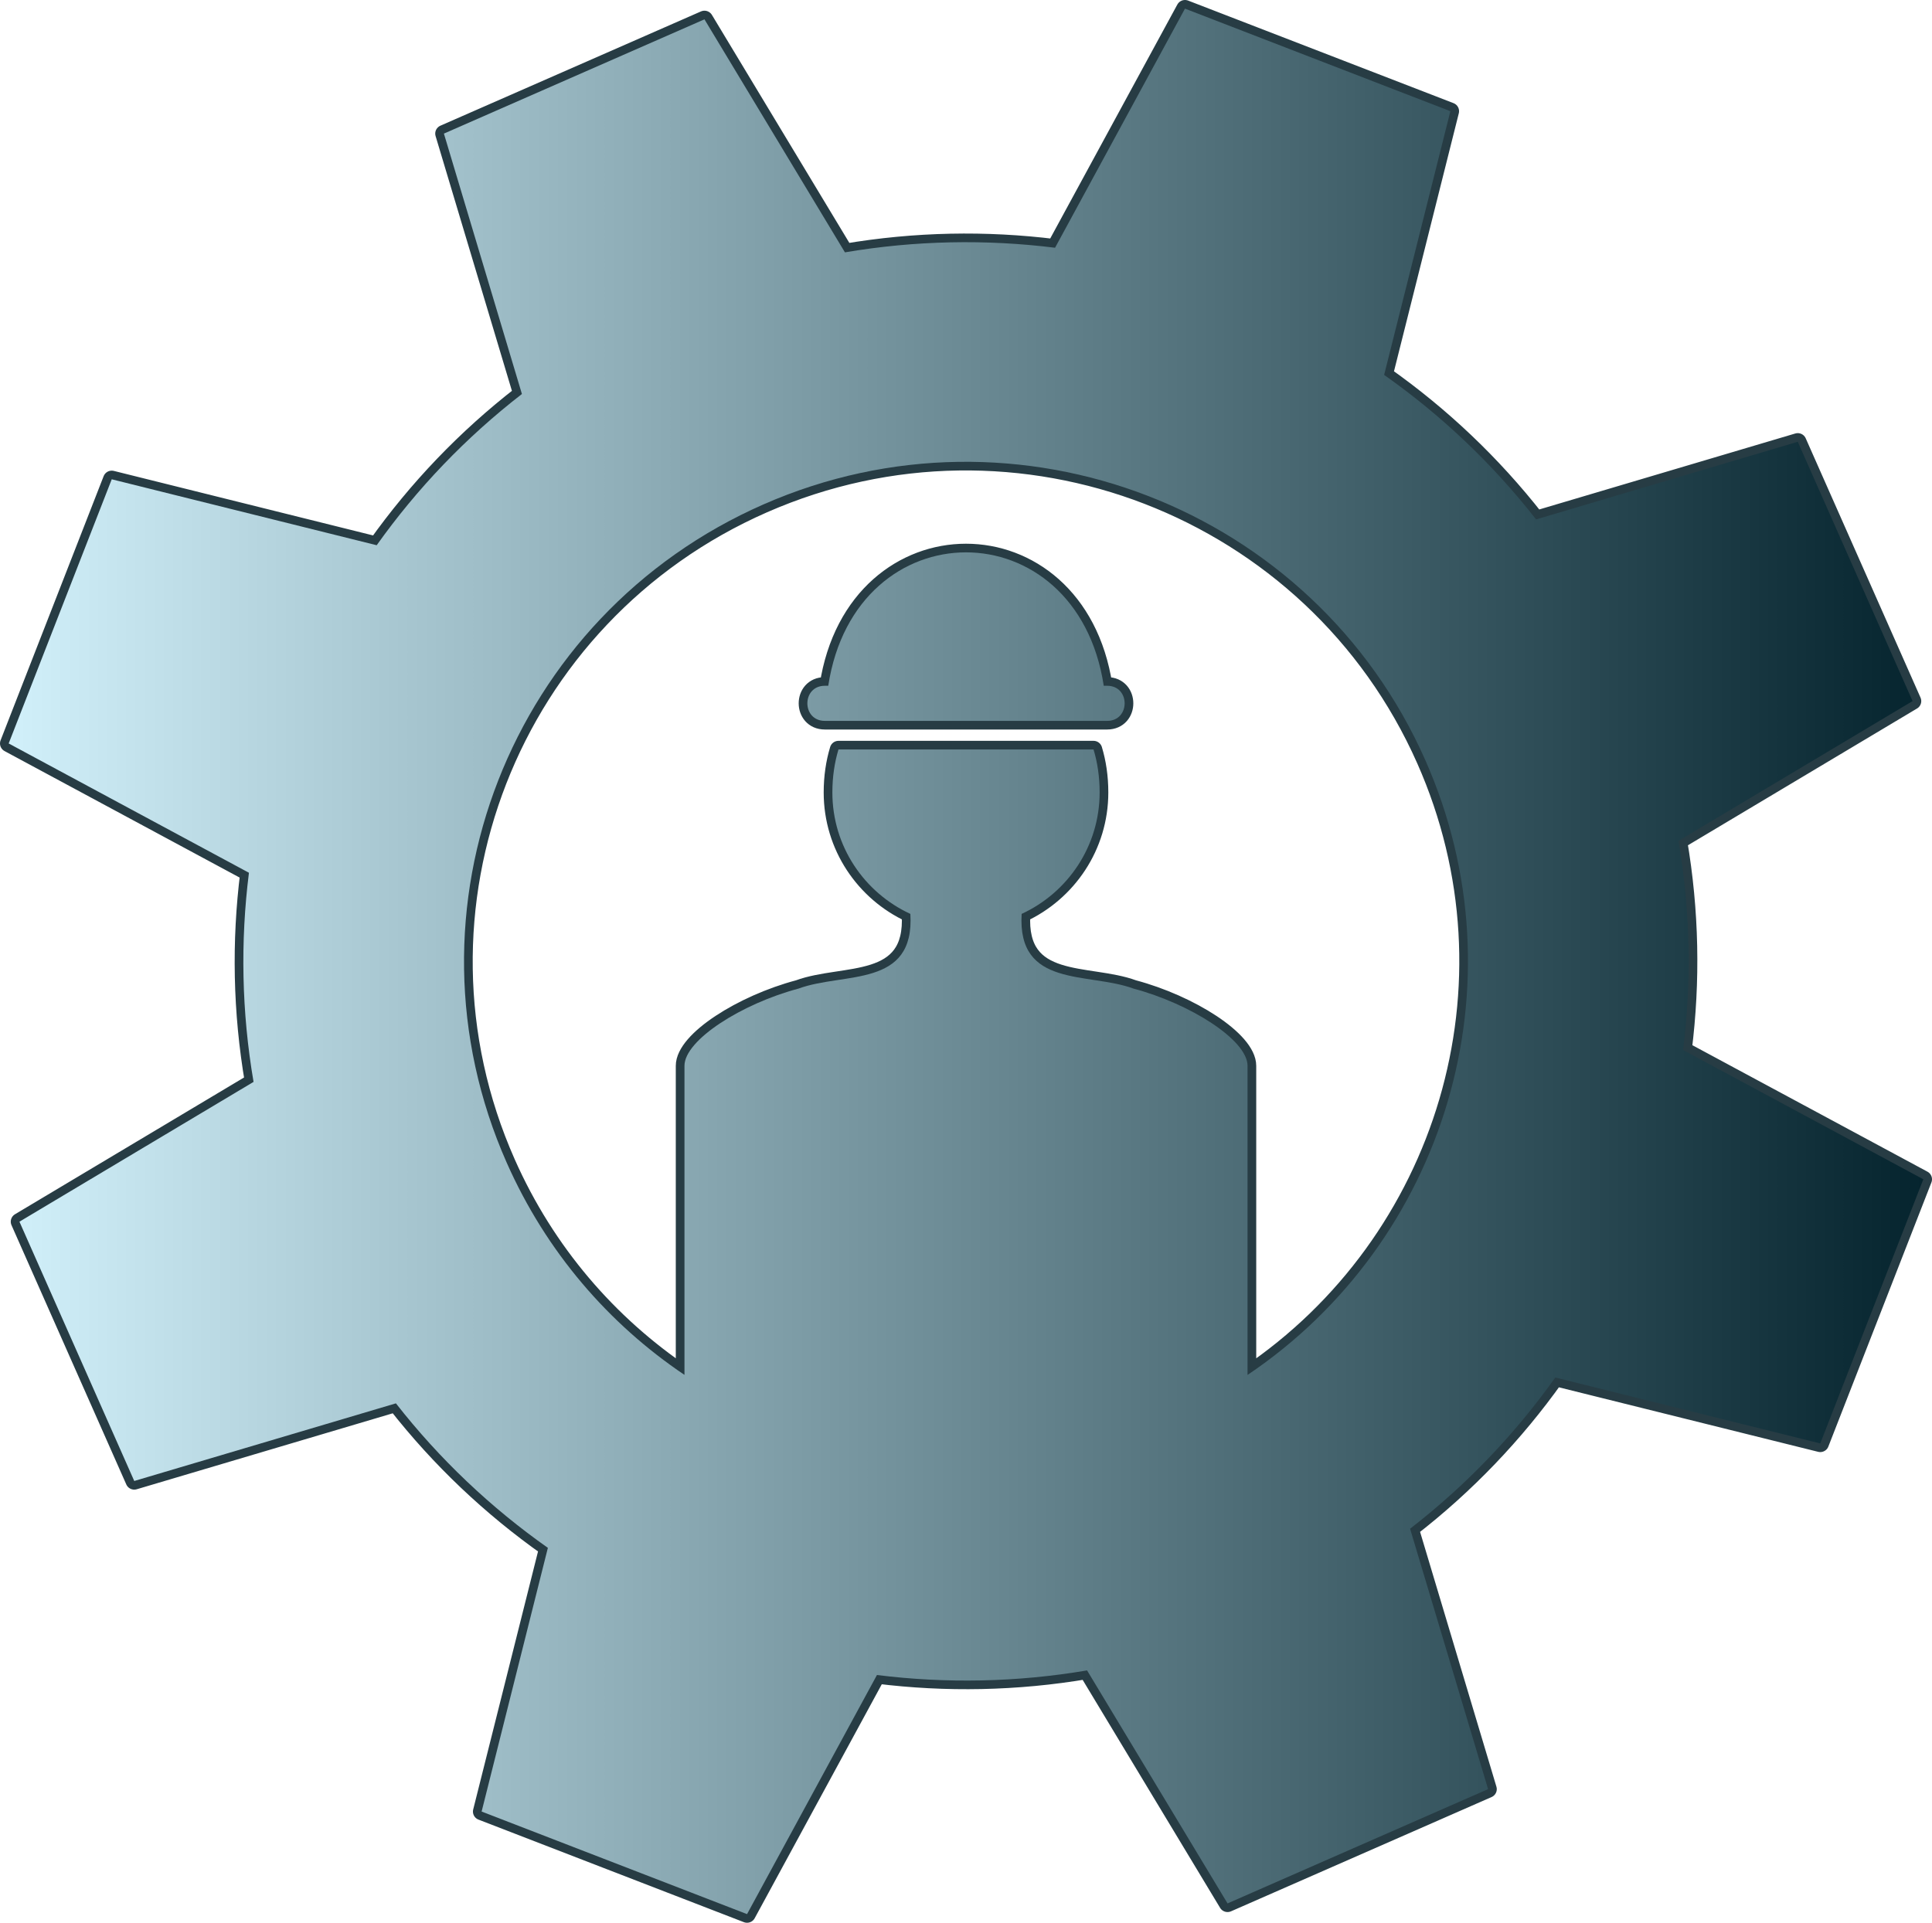
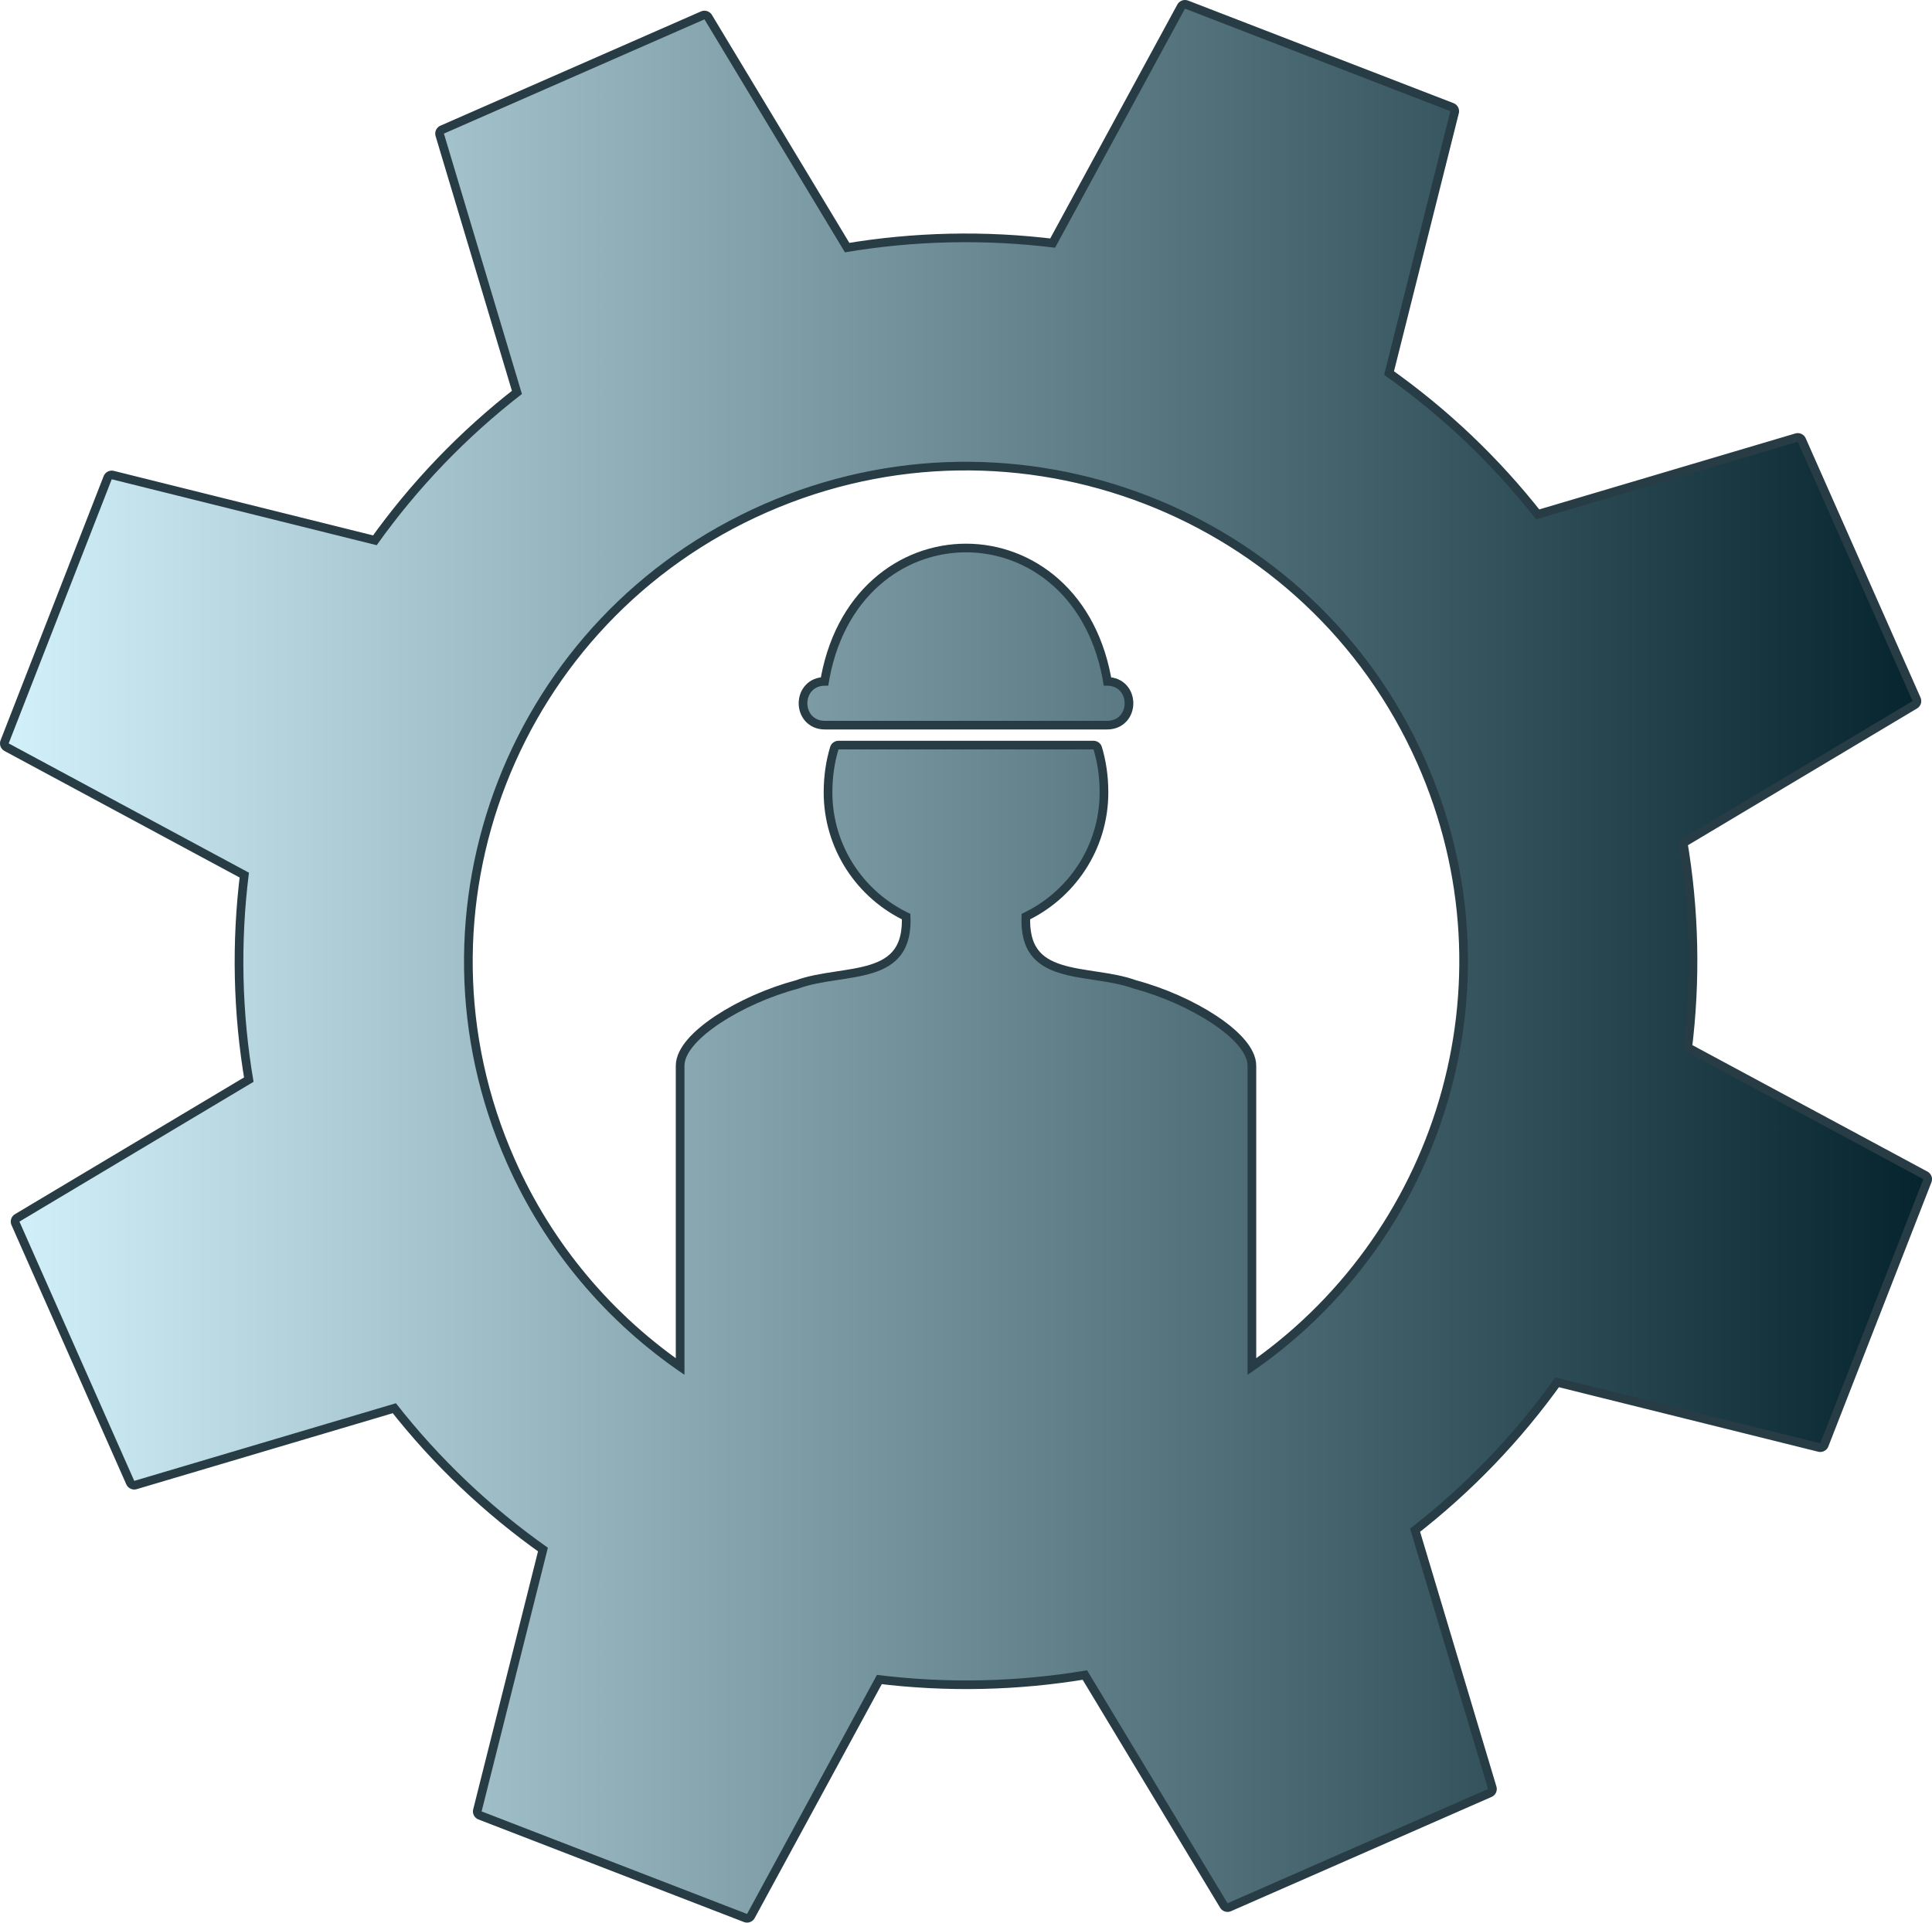
- <svg xmlns="http://www.w3.org/2000/svg" xmlns:xlink="http://www.w3.org/1999/xlink" width="223.167" height="222.156" viewBox="0 0 100.452 99.997" class="looka-1j8o68f" version="1.1" id="svg3">
-   <defs id="SvgjsDefs3170">
-     <linearGradient id="linearGradient64">
-       <stop style="stop-color:#d1f0fa;stop-opacity:1;" offset="0" id="stop65" />
-       <stop style="stop-color:#05242e;stop-opacity:1;" offset="1" id="stop67" />
+ <svg xmlns="http://www.w3.org/2000/svg" xmlns:xlink="http://www.w3.org/1999/xlink" class="looka-1j8o68f" viewBox="0 0 100.452 99.997">
+   <defs>
+     <linearGradient id="a">
+       <stop offset="0" stop-color="#d1f0fa" />
+       <stop offset="1" stop-color="#05242e" />
    </linearGradient>
-     <linearGradient xlink:href="#linearGradient64" id="linearGradient66" x1="0.5" y1="82.659" x2="164.18" y2="82.659" gradientUnits="userSpaceOnUse" />
-     <linearGradient xlink:href="#linearGradient64" id="linearGradient68" gradientUnits="userSpaceOnUse" x1="0.5" y1="82.659" x2="164.18" y2="82.659" />
+     <linearGradient xlink:href="#a" id="b" x1=".5" x2="164.18" y1="82.659" y2="82.659" gradientUnits="userSpaceOnUse" />
  </defs>
-   <g id="SvgjsG3171" featurekey="mugSzh-0" transform="matrix(0.6081983,0,0,0.6054483,0.1470328,-0.04737549)" fill="url(#SvgjsLinearGradient3177)" style="fill:url(#linearGradient66);fill-rule:evenodd;stroke:#273c44;stroke-width:1.484;stroke-linecap:round;stroke-linejoin:round;stroke-dasharray:none;stroke-opacity:1;paint-order:stroke fill markers">
-     <path fill-rule="evenodd" clip-rule="evenodd" fill="url(#SvgjsLinearGradient3177)" d="m 92.69,143.565 c -6.015,1.026 -12.063,1.133 -17.963,0.395 l -11.105,20.539 -22.691,-8.81 5.664,-22.652 C 41.742,129.6 37.351,125.44 33.605,120.624 L 11.235,127.293 1.42,105.019 21.434,93.011 C 20.409,86.996 20.301,80.947 21.04,75.047 L 0.5,63.941 9.31,41.249 31.961,46.913 c 3.437,-4.853 7.598,-9.244 12.415,-12.99 L 37.707,11.554 59.981,1.739 71.99,21.755 c 6.015,-1.026 12.063,-1.134 17.963,-0.396 L 101.06,0.82 l 22.689,8.81 -5.663,22.652 c 4.853,3.437 9.244,7.597 12.99,12.413 l 22.37,-6.669 9.815,22.275 -20.015,12.007 c 1.026,6.015 1.134,12.063 0.395,17.965 l 20.539,11.104 -8.811,22.691 -22.651,-5.663 c -3.437,4.853 -7.597,9.243 -12.414,12.989 l 6.669,22.369 -22.274,9.816 z M 58.272,118.179 V 91.632 c 0,-2.224 4.921,-5.345 9.754,-6.636 3.87,-1.434 9.945,-0.02 9.558,-6.415 -3.936,-1.821 -6.668,-5.806 -6.668,-10.429 0,-1.354 0.188,-2.584 0.522,-3.695 h 21.805 c 0.335,1.111 0.521,2.342 0.521,3.695 0,4.623 -2.731,8.607 -6.667,10.429 -0.388,6.396 5.688,4.981 9.559,6.416 4.833,1.292 9.753,4.412 9.753,6.635 v 26.551 C 123.265,106.79 130.095,84.637 121.6,65.36 112.046,43.677 86.723,33.845 65.04,43.4 43.357,52.954 33.525,78.277 43.08,99.96 c 3.378,7.666 8.73,13.849 15.192,18.219 z M 70.564,58.985 h -0.289 c -1.995,0 -1.995,3.016 0,3.016 h 24.131 c 1.995,0 1.995,-3.016 0,-3.016 h -0.289 c -2.329,-15.28 -21.224,-15.28 -23.553,0 z" id="path1" style="fill:url(#linearGradient68);fill-rule:evenodd;stroke:#273c44;stroke-width:1.484;stroke-linecap:round;stroke-linejoin:round;stroke-dasharray:none;stroke-opacity:1;paint-order:stroke fill markers" />
-   </g>
+   <path fill="url(#b)" fill-rule="evenodd" stroke="#273c44" stroke-linecap="round" stroke-linejoin="round" stroke-width="1.484" d="M92.69 143.565a61.433 61.433 0 0 1-17.963.395l-11.105 20.539-22.691-8.81 5.664-22.652a61.407 61.407 0 0 1-12.99-12.413l-22.37 6.669-9.815-22.274 20.014-12.008a61.439 61.439 0 0 1-.394-17.964L.5 63.941l8.81-22.692 22.651 5.664a61.392 61.392 0 0 1 12.415-12.99l-6.669-22.369 22.274-9.815L71.99 21.755a61.433 61.433 0 0 1 17.963-.396L101.06.82l22.689 8.81-5.663 22.652a61.407 61.407 0 0 1 12.99 12.413l22.37-6.669 9.815 22.275-20.015 12.007a61.41 61.41 0 0 1 .395 17.965l20.539 11.104-8.811 22.691-22.651-5.663a61.382 61.382 0 0 1-12.414 12.989l6.669 22.369-22.274 9.816zm-34.418-25.386V91.632c0-2.224 4.921-5.345 9.754-6.636 3.87-1.434 9.945-.02 9.558-6.415a11.487 11.487 0 0 1-6.668-10.429c0-1.354.188-2.584.522-3.695h21.805c.335 1.111.521 2.342.521 3.695 0 4.623-2.731 8.607-6.667 10.429-.388 6.396 5.688 4.981 9.559 6.416 4.833 1.292 9.753 4.412 9.753 6.635v26.551c16.856-11.393 23.686-33.546 15.191-52.823-9.554-21.683-34.877-31.515-56.56-21.96-21.683 9.554-31.515 34.877-21.96 56.56a42.703 42.703 0 0 0 15.192 18.219zm12.292-59.194h-.289c-1.995 0-1.995 3.016 0 3.016h24.131c1.995 0 1.995-3.016 0-3.016h-.289c-2.329-15.28-21.224-15.28-23.553 0z" clip-rule="evenodd" paint-order="stroke fill markers" transform="matrix(.6082 0 0 .6054 .147 -.047)" />
</svg>
